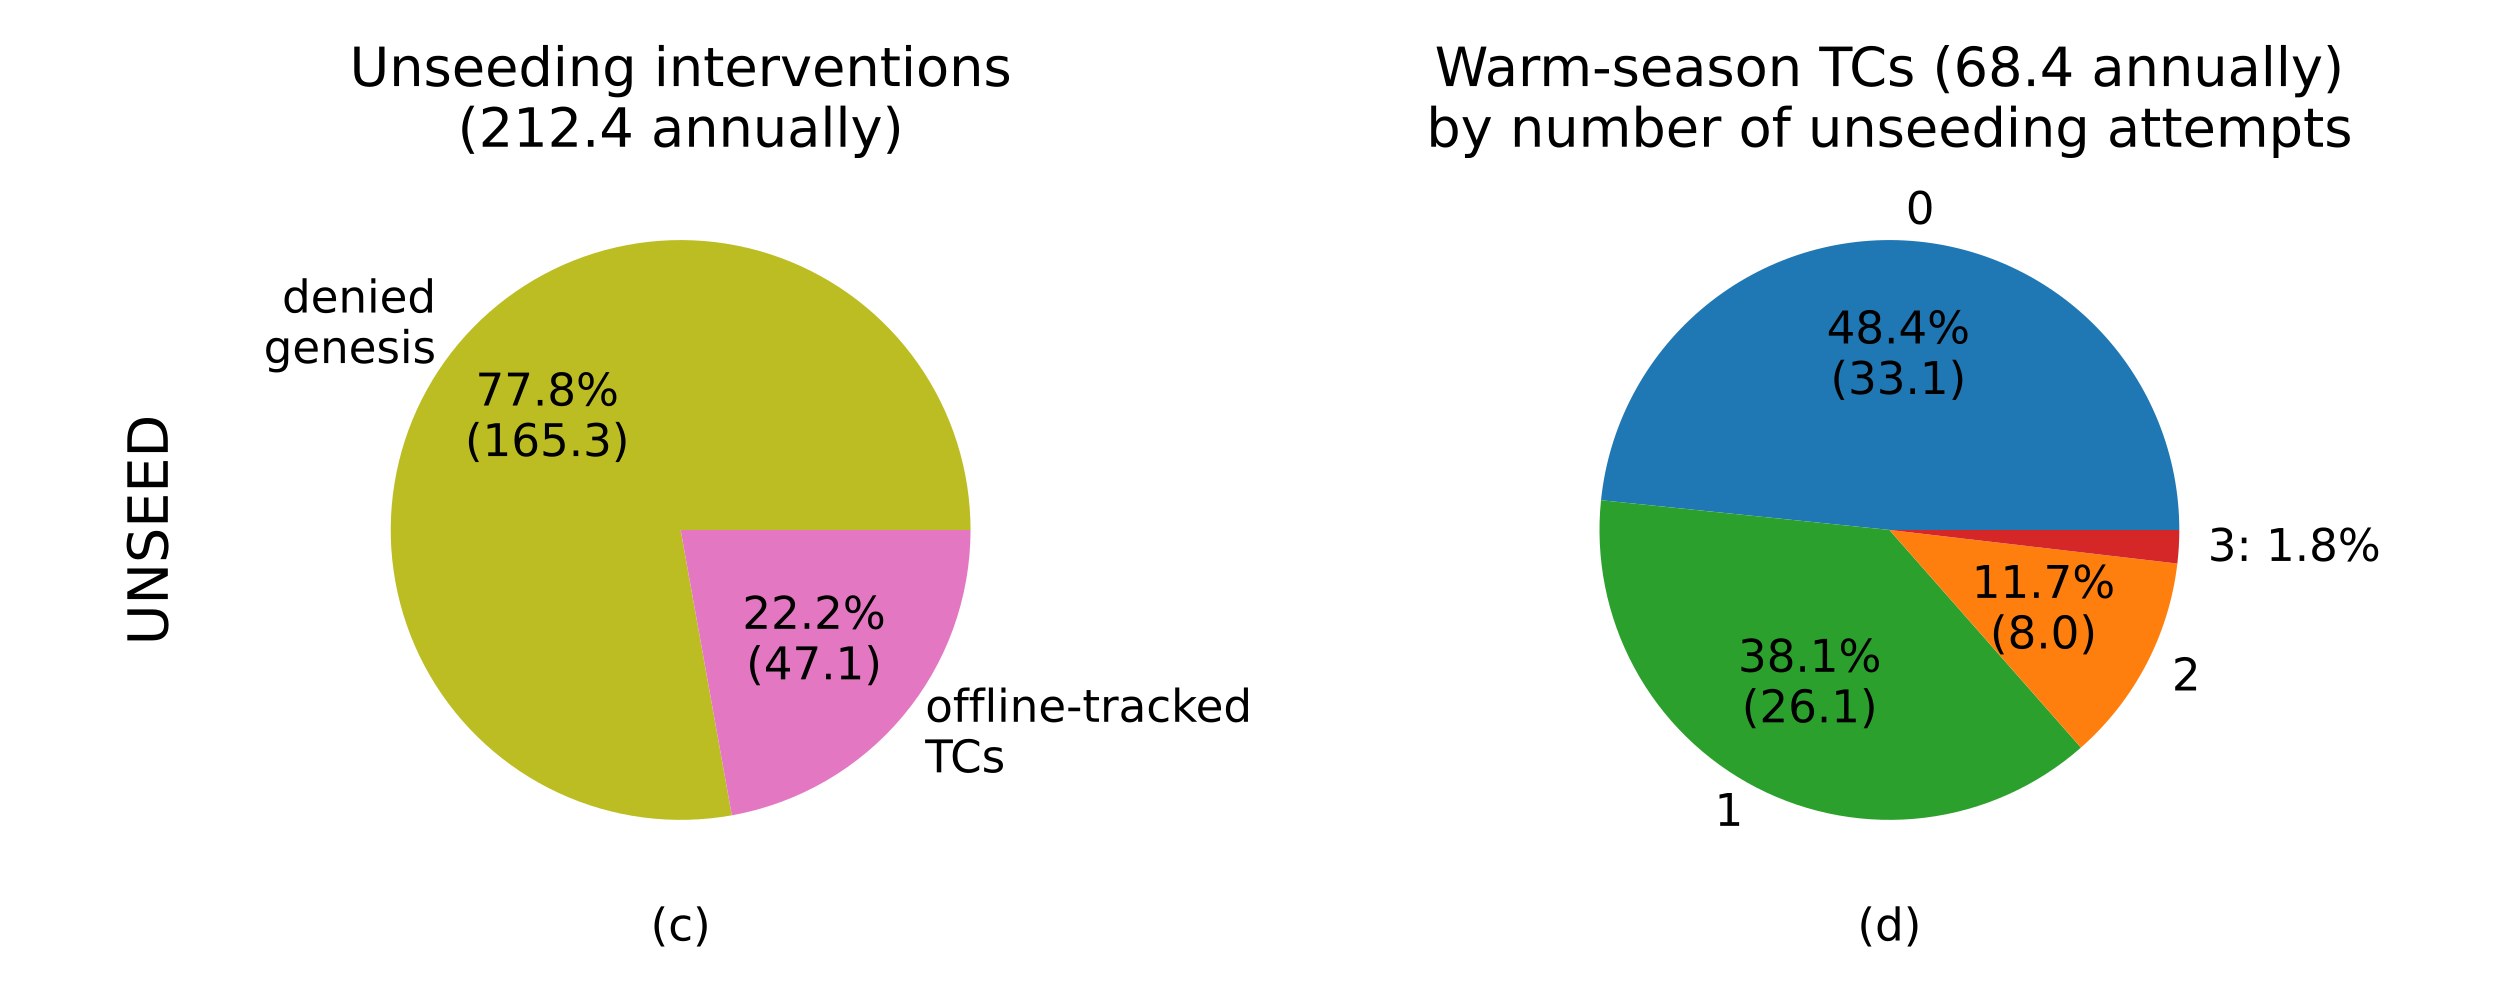
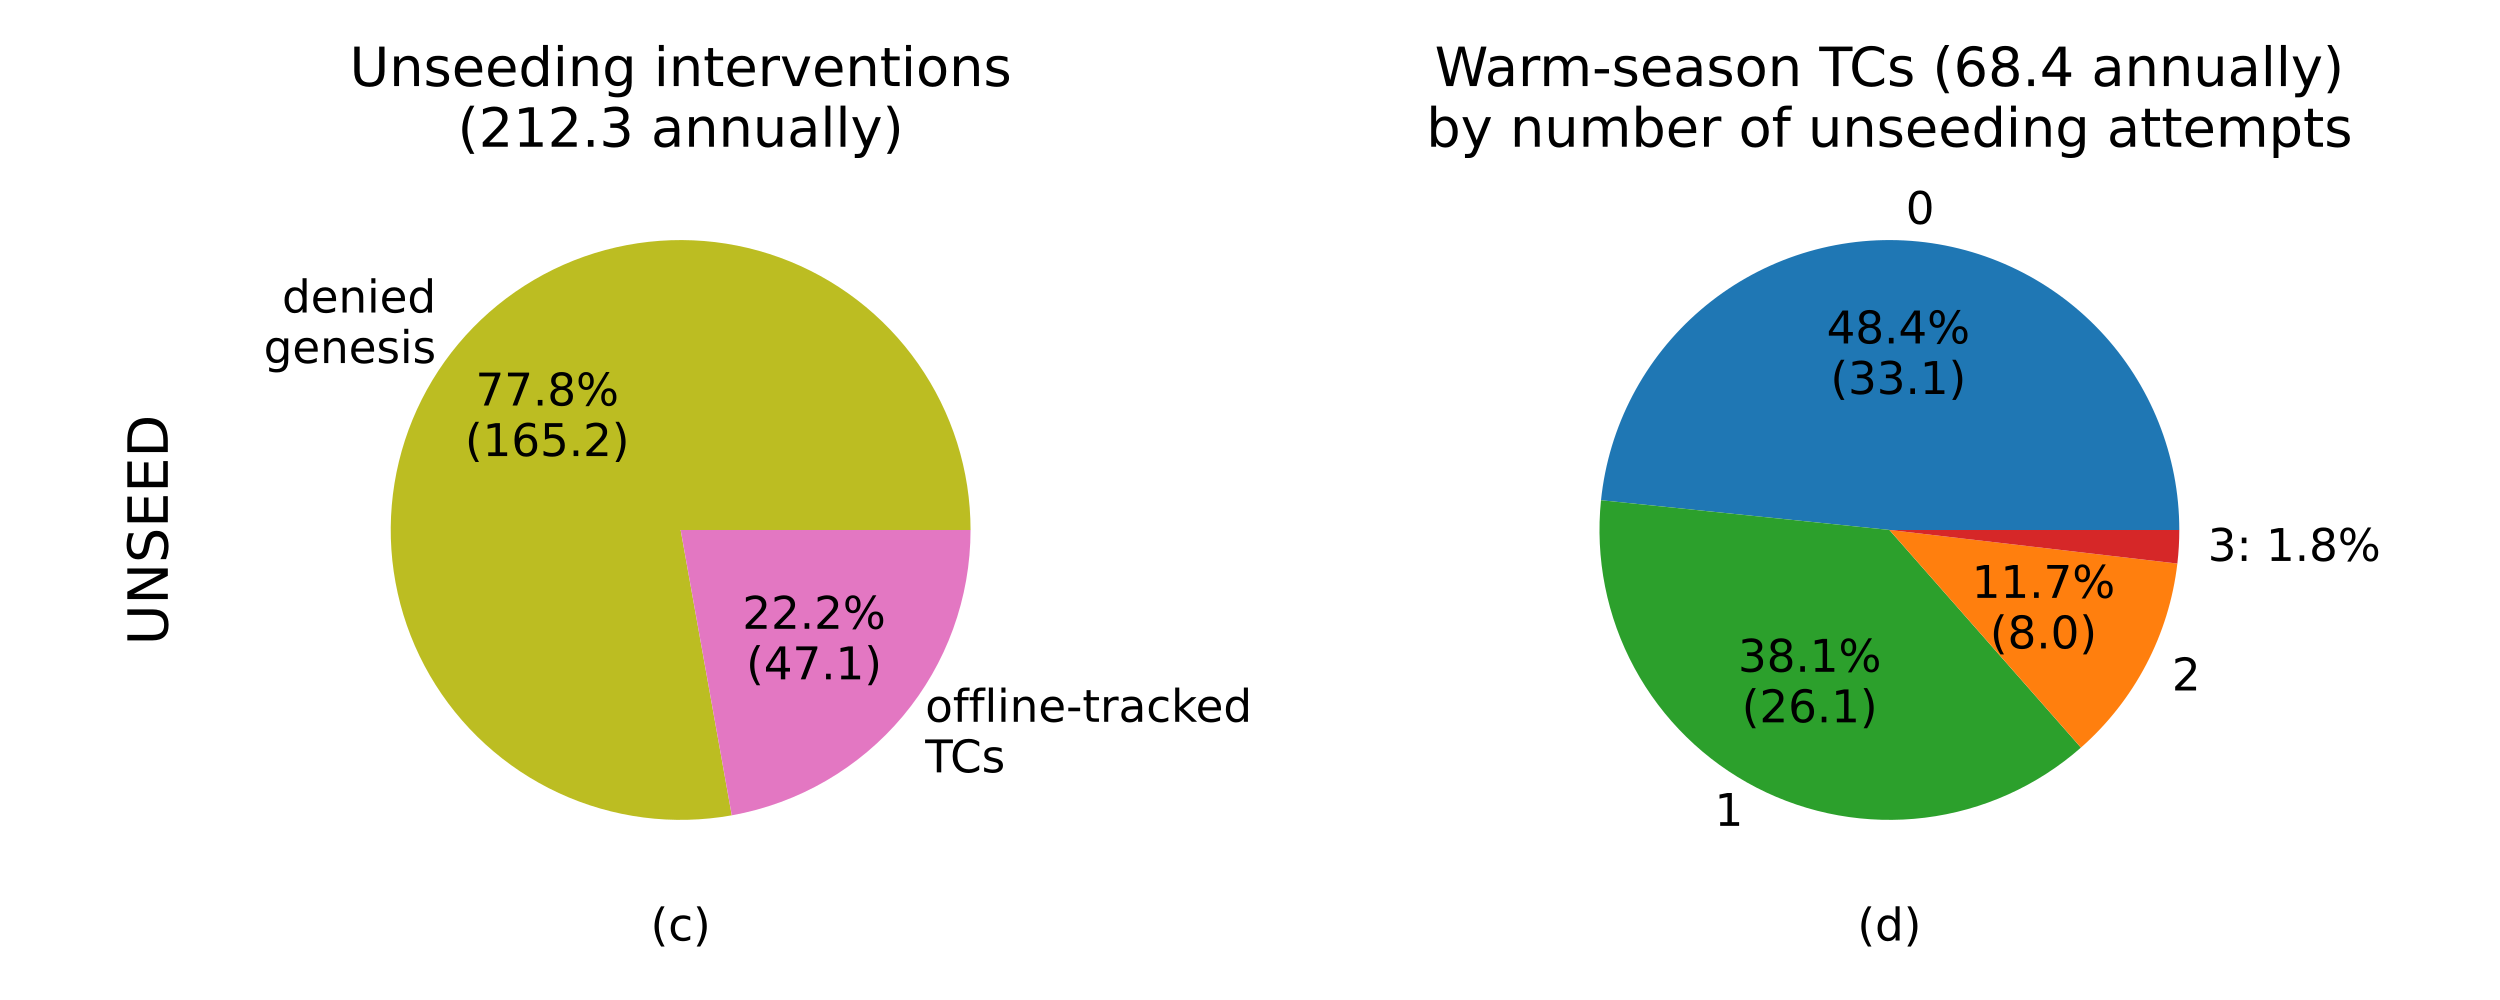
<svg xmlns="http://www.w3.org/2000/svg" xmlns:xlink="http://www.w3.org/1999/xlink" width="720pt" height="288pt" viewBox="0 0 720 288" version="1.1">
  <defs>
    <style type="text/css">*{stroke-linejoin: round; stroke-linecap: butt}</style>
  </defs>
  <g id="figure_1">
    <g id="patch_1">
      <path d="M 0 288  L 720 288  L 720 0  L 0 0  z " style="fill: #ffffff" />
    </g>
    <g id="axes_1">
      <g id="patch_2">
-         <path d="M 279.517 152.632  C 279.517 144.11 278.212 135.637 275.648 127.51  C 273.084 119.383 269.29 111.696 264.4 104.716  C 259.509 97.737 253.578 91.548 246.814 86.363  C 240.05 81.179 232.532 77.061 224.522 74.152  C 216.511 71.243 208.102 69.578 199.588 69.214  C 191.073 68.85 182.553 69.792 174.323 72.007  C 166.094 74.221 158.252 77.683 151.07 82.272  C 143.889 86.86 137.451 92.521 131.983 99.057  C 126.515 105.594 122.079 112.929 118.831 120.808  C 115.583 128.687 113.56 137.018 112.833 145.509  C 112.106 154 112.683 162.553 114.544 170.869  C 116.406 179.186 119.53 187.168 123.807 194.54  C 128.085 201.911 133.466 208.583 139.763 214.326  C 146.06 220.068 153.199 224.813 160.933 228.395  C 168.666 231.976 176.902 234.353 185.354 235.442  C 193.807 236.531 202.376 236.319 210.765 234.815  L 196.023 152.632  z " style="fill: #bcbd22" />
+         <path d="M 279.519 152.632  C 279.519 144.11 278.214 135.638 275.65 127.511  C 273.086 119.384 269.293 111.697 264.402 104.718  C 259.512 97.739 253.582 91.549 246.818 86.365  C 240.054 81.181 232.537 77.062 224.527 74.153  C 216.517 71.244 208.108 69.578 199.594 69.214  C 191.08 68.85 182.56 69.791 174.331 72.005  C 166.101 74.219 158.259 77.68 151.078 82.268  C 143.896 86.855 137.458 92.516 131.99 99.051  C 126.521 105.587 122.085 112.922 118.836 120.8  C 115.587 128.679 113.563 137.008 112.835 145.499  C 112.107 153.99 112.683 162.542 114.544 170.859  C 116.404 179.175 119.527 187.158 123.803 194.529  C 128.079 201.901 133.459 208.574 139.755 214.317  C 146.051 220.06 153.189 224.806 160.921 228.389  C 168.654 231.972 176.889 234.35 185.341 235.44  C 193.793 236.531 202.362 236.321 210.75 234.817  L 196.024 152.632  z " style="fill: #bcbd22" />
      </g>
      <g id="patch_3">
-         <path d="M 210.765 234.815  C 230.04 231.357 247.497 221.226 260.063 206.207  C 272.628 191.187 279.517 172.215 279.517 152.632  L 196.023 152.632  z " style="fill: #e377c2" />
+         <path d="M 210.75 234.817  C 230.029 231.363 247.49 221.233 260.059 206.213  C 272.627 191.192 279.519 172.217 279.519 152.632  L 196.024 152.632  z " style="fill: #e377c2" />
      </g>
      <g id="matplotlib.axis_1">
        <g id="text_1">
-           <g transform="translate(187.3768 270.878) scale(0.13 -0.13)">
+           <g transform="translate(187.3783 270.878) scale(0.13 -0.13)">
            <defs>
              <path id="DejaVuSans-28" d="M 1984 4856  Q 1566 4138 1362 3434  Q 1159 2731 1159 2009  Q 1159 1288 1364 580  Q 1569 -128 1984 -844  L 1484 -844  Q 1016 -109 783 600  Q 550 1309 550 2009  Q 550 2706 781 3412  Q 1013 4119 1484 4856  L 1984 4856  z " transform="scale(0.015625)" />
              <path id="DejaVuSans-63" d="M 3122 3366  L 3122 2828  Q 2878 2963 2633 3030  Q 2388 3097 2138 3097  Q 1578 3097 1268 2742  Q 959 2388 959 1747  Q 959 1106 1268 751  Q 1578 397 2138 397  Q 2388 397 2633 464  Q 2878 531 3122 666  L 3122 134  Q 2881 22 2623 -34  Q 2366 -91 2075 -91  Q 1284 -91 818 406  Q 353 903 353 1747  Q 353 2603 823 3093  Q 1294 3584 2113 3584  Q 2378 3584 2631 3529  Q 2884 3475 3122 3366  z " transform="scale(0.015625)" />
              <path id="DejaVuSans-29" d="M 513 4856  L 1013 4856  Q 1481 4119 1714 3412  Q 1947 2706 1947 2009  Q 1947 1309 1714 600  Q 1481 -109 1013 -844  L 513 -844  Q 928 -128 1133 580  Q 1338 1288 1338 2009  Q 1338 2731 1133 3434  Q 928 4138 513 4856  z " transform="scale(0.015625)" />
            </defs>
            <use xlink:href="#DejaVuSans-28" />
            <use xlink:href="#DejaVuSans-63" transform="translate(39.01367 0)" />
            <use xlink:href="#DejaVuSans-29" transform="translate(93.99414 0)" />
          </g>
        </g>
      </g>
      <g id="matplotlib.axis_2">
        <g id="text_2">
-           <g transform="translate(48.3273 185.8208) rotate(-90) scale(0.16 -0.16)">
+           <g transform="translate(48.32879 185.8208) rotate(-90) scale(0.16 -0.16)">
            <defs>
              <path id="DejaVuSans-55" d="M 556 4666  L 1191 4666  L 1191 1831  Q 1191 1081 1462 751  Q 1734 422 2344 422  Q 2950 422 3222 751  Q 3494 1081 3494 1831  L 3494 4666  L 4128 4666  L 4128 1753  Q 4128 841 3676 375  Q 3225 -91 2344 -91  Q 1459 -91 1007 375  Q 556 841 556 1753  L 556 4666  z " transform="scale(0.015625)" />
              <path id="DejaVuSans-4e" d="M 628 4666  L 1478 4666  L 3547 763  L 3547 4666  L 4159 4666  L 4159 0  L 3309 0  L 1241 3903  L 1241 0  L 628 0  L 628 4666  z " transform="scale(0.015625)" />
              <path id="DejaVuSans-53" d="M 3425 4513  L 3425 3897  Q 3066 4069 2747 4153  Q 2428 4238 2131 4238  Q 1616 4238 1336 4038  Q 1056 3838 1056 3469  Q 1056 3159 1242 3001  Q 1428 2844 1947 2747  L 2328 2669  Q 3034 2534 3370 2195  Q 3706 1856 3706 1288  Q 3706 609 3251 259  Q 2797 -91 1919 -91  Q 1588 -91 1214 -16  Q 841 59 441 206  L 441 856  Q 825 641 1194 531  Q 1563 422 1919 422  Q 2459 422 2753 634  Q 3047 847 3047 1241  Q 3047 1584 2836 1778  Q 2625 1972 2144 2069  L 1759 2144  Q 1053 2284 737 2584  Q 422 2884 422 3419  Q 422 4038 858 4394  Q 1294 4750 2059 4750  Q 2388 4750 2728 4690  Q 3069 4631 3425 4513  z " transform="scale(0.015625)" />
              <path id="DejaVuSans-45" d="M 628 4666  L 3578 4666  L 3578 4134  L 1259 4134  L 1259 2753  L 3481 2753  L 3481 2222  L 1259 2222  L 1259 531  L 3634 531  L 3634 0  L 628 0  L 628 4666  z " transform="scale(0.015625)" />
              <path id="DejaVuSans-44" d="M 1259 4147  L 1259 519  L 2022 519  Q 2988 519 3436 956  Q 3884 1394 3884 2338  Q 3884 3275 3436 3711  Q 2988 4147 2022 4147  L 1259 4147  z M 628 4666  L 1925 4666  Q 3281 4666 3915 4102  Q 4550 3538 4550 2338  Q 4550 1131 3912 565  Q 3275 0 1925 0  L 628 0  L 628 4666  z " transform="scale(0.015625)" />
            </defs>
            <use xlink:href="#DejaVuSans-55" />
            <use xlink:href="#DejaVuSans-4e" transform="translate(73.19336 0)" />
            <use xlink:href="#DejaVuSans-53" transform="translate(147.998 0)" />
            <use xlink:href="#DejaVuSans-45" transform="translate(211.4746 0)" />
            <use xlink:href="#DejaVuSans-45" transform="translate(274.6582 0)" />
            <use xlink:href="#DejaVuSans-44" transform="translate(337.8418 0)" />
          </g>
        </g>
      </g>
      <g id="text_3">
-         <g transform="translate(81.22473 90.00865) scale(0.13 -0.13)">
+         <g transform="translate(81.23184 90.00193) scale(0.13 -0.13)">
          <defs>
            <path id="DejaVuSans-64" d="M 2906 2969  L 2906 4863  L 3481 4863  L 3481 0  L 2906 0  L 2906 525  Q 2725 213 2448 61  Q 2172 -91 1784 -91  Q 1150 -91 751 415  Q 353 922 353 1747  Q 353 2572 751 3078  Q 1150 3584 1784 3584  Q 2172 3584 2448 3432  Q 2725 3281 2906 2969  z M 947 1747  Q 947 1113 1208 752  Q 1469 391 1925 391  Q 2381 391 2643 752  Q 2906 1113 2906 1747  Q 2906 2381 2643 2742  Q 2381 3103 1925 3103  Q 1469 3103 1208 2742  Q 947 2381 947 1747  z " transform="scale(0.015625)" />
            <path id="DejaVuSans-65" d="M 3597 1894  L 3597 1613  L 953 1613  Q 991 1019 1311 708  Q 1631 397 2203 397  Q 2534 397 2845 478  Q 3156 559 3463 722  L 3463 178  Q 3153 47 2828 -22  Q 2503 -91 2169 -91  Q 1331 -91 842 396  Q 353 884 353 1716  Q 353 2575 817 3079  Q 1281 3584 2069 3584  Q 2775 3584 3186 3129  Q 3597 2675 3597 1894  z M 3022 2063  Q 3016 2534 2758 2815  Q 2500 3097 2075 3097  Q 1594 3097 1305 2825  Q 1016 2553 972 2059  L 3022 2063  z " transform="scale(0.015625)" />
            <path id="DejaVuSans-6e" d="M 3513 2113  L 3513 0  L 2938 0  L 2938 2094  Q 2938 2591 2744 2837  Q 2550 3084 2163 3084  Q 1697 3084 1428 2787  Q 1159 2491 1159 1978  L 1159 0  L 581 0  L 581 3500  L 1159 3500  L 1159 2956  Q 1366 3272 1645 3428  Q 1925 3584 2291 3584  Q 2894 3584 3203 3211  Q 3513 2838 3513 2113  z " transform="scale(0.015625)" />
            <path id="DejaVuSans-69" d="M 603 3500  L 1178 3500  L 1178 0  L 603 0  L 603 3500  z M 603 4863  L 1178 4863  L 1178 4134  L 603 4134  L 603 4863  z " transform="scale(0.015625)" />
          </defs>
          <use xlink:href="#DejaVuSans-64" />
          <use xlink:href="#DejaVuSans-65" transform="translate(63.47656 0)" />
          <use xlink:href="#DejaVuSans-6e" transform="translate(125 0)" />
          <use xlink:href="#DejaVuSans-69" transform="translate(188.3789 0)" />
          <use xlink:href="#DejaVuSans-65" transform="translate(216.1621 0)" />
          <use xlink:href="#DejaVuSans-64" transform="translate(277.6855 0)" />
        </g>
-         <g transform="translate(75.93332 104.5658) scale(0.13 -0.13)">
+         <g transform="translate(75.94043 104.5591) scale(0.13 -0.13)">
          <defs>
            <path id="DejaVuSans-67" d="M 2906 1791  Q 2906 2416 2648 2759  Q 2391 3103 1925 3103  Q 1463 3103 1205 2759  Q 947 2416 947 1791  Q 947 1169 1205 825  Q 1463 481 1925 481  Q 2391 481 2648 825  Q 2906 1169 2906 1791  z M 3481 434  Q 3481 -459 3084 -895  Q 2688 -1331 1869 -1331  Q 1566 -1331 1297 -1286  Q 1028 -1241 775 -1147  L 775 -588  Q 1028 -725 1275 -790  Q 1522 -856 1778 -856  Q 2344 -856 2625 -561  Q 2906 -266 2906 331  L 2906 616  Q 2728 306 2450 153  Q 2172 0 1784 0  Q 1141 0 747 490  Q 353 981 353 1791  Q 353 2603 747 3093  Q 1141 3584 1784 3584  Q 2172 3584 2450 3431  Q 2728 3278 2906 2969  L 2906 3500  L 3481 3500  L 3481 434  z " transform="scale(0.015625)" />
            <path id="DejaVuSans-73" d="M 2834 3397  L 2834 2853  Q 2591 2978 2328 3040  Q 2066 3103 1784 3103  Q 1356 3103 1142 2972  Q 928 2841 928 2578  Q 928 2378 1081 2264  Q 1234 2150 1697 2047  L 1894 2003  Q 2506 1872 2764 1633  Q 3022 1394 3022 966  Q 3022 478 2636 193  Q 2250 -91 1575 -91  Q 1294 -91 989 -36  Q 684 19 347 128  L 347 722  Q 666 556 975 473  Q 1284 391 1588 391  Q 1994 391 2212 530  Q 2431 669 2431 922  Q 2431 1156 2273 1281  Q 2116 1406 1581 1522  L 1381 1569  Q 847 1681 609 1914  Q 372 2147 372 2553  Q 372 3047 722 3315  Q 1072 3584 1716 3584  Q 2034 3584 2315 3537  Q 2597 3491 2834 3397  z " transform="scale(0.015625)" />
          </defs>
          <use xlink:href="#DejaVuSans-67" />
          <use xlink:href="#DejaVuSans-65" transform="translate(63.47656 0)" />
          <use xlink:href="#DejaVuSans-6e" transform="translate(125 0)" />
          <use xlink:href="#DejaVuSans-65" transform="translate(188.3789 0)" />
          <use xlink:href="#DejaVuSans-73" transform="translate(249.9023 0)" />
          <use xlink:href="#DejaVuSans-69" transform="translate(302.002 0)" />
          <use xlink:href="#DejaVuSans-73" transform="translate(329.7852 0)" />
        </g>
      </g>
      <g id="text_4">
-         <g transform="translate(136.9503 116.7959) scale(0.13 -0.13)">
+         <g transform="translate(136.9548 116.7922) scale(0.13 -0.13)">
          <defs>
            <path id="DejaVuSans-37" d="M 525 4666  L 3525 4666  L 3525 4397  L 1831 0  L 1172 0  L 2766 4134  L 525 4134  L 525 4666  z " transform="scale(0.015625)" />
            <path id="DejaVuSans-2e" d="M 684 794  L 1344 794  L 1344 0  L 684 0  L 684 794  z " transform="scale(0.015625)" />
            <path id="DejaVuSans-38" d="M 2034 2216  Q 1584 2216 1326 1975  Q 1069 1734 1069 1313  Q 1069 891 1326 650  Q 1584 409 2034 409  Q 2484 409 2743 651  Q 3003 894 3003 1313  Q 3003 1734 2745 1975  Q 2488 2216 2034 2216  z M 1403 2484  Q 997 2584 770 2862  Q 544 3141 544 3541  Q 544 4100 942 4425  Q 1341 4750 2034 4750  Q 2731 4750 3128 4425  Q 3525 4100 3525 3541  Q 3525 3141 3298 2862  Q 3072 2584 2669 2484  Q 3125 2378 3379 2068  Q 3634 1759 3634 1313  Q 3634 634 3220 271  Q 2806 -91 2034 -91  Q 1263 -91 848 271  Q 434 634 434 1313  Q 434 1759 690 2068  Q 947 2378 1403 2484  z M 1172 3481  Q 1172 3119 1398 2916  Q 1625 2713 2034 2713  Q 2441 2713 2670 2916  Q 2900 3119 2900 3481  Q 2900 3844 2670 4047  Q 2441 4250 2034 4250  Q 1625 4250 1398 4047  Q 1172 3844 1172 3481  z " transform="scale(0.015625)" />
            <path id="DejaVuSans-25" d="M 4653 2053  Q 4381 2053 4226 1822  Q 4072 1591 4072 1178  Q 4072 772 4226 539  Q 4381 306 4653 306  Q 4919 306 5073 539  Q 5228 772 5228 1178  Q 5228 1588 5073 1820  Q 4919 2053 4653 2053  z M 4653 2450  Q 5147 2450 5437 2106  Q 5728 1763 5728 1178  Q 5728 594 5436 251  Q 5144 -91 4653 -91  Q 4153 -91 3862 251  Q 3572 594 3572 1178  Q 3572 1766 3864 2108  Q 4156 2450 4653 2450  z M 1428 4353  Q 1159 4353 1004 4120  Q 850 3888 850 3481  Q 850 3069 1003 2837  Q 1156 2606 1428 2606  Q 1700 2606 1854 2837  Q 2009 3069 2009 3481  Q 2009 3884 1853 4118  Q 1697 4353 1428 4353  z M 4250 4750  L 4750 4750  L 1831 -91  L 1331 -91  L 4250 4750  z M 1428 4750  Q 1922 4750 2215 4408  Q 2509 4066 2509 3481  Q 2509 2891 2217 2550  Q 1925 2209 1428 2209  Q 931 2209 642 2551  Q 353 2894 353 3481  Q 353 4063 643 4406  Q 934 4750 1428 4750  z " transform="scale(0.015625)" />
          </defs>
          <use xlink:href="#DejaVuSans-37" />
          <use xlink:href="#DejaVuSans-37" transform="translate(63.62305 0)" />
          <use xlink:href="#DejaVuSans-2e" transform="translate(127.2461 0)" />
          <use xlink:href="#DejaVuSans-38" transform="translate(159.0332 0)" />
          <use xlink:href="#DejaVuSans-25" transform="translate(222.6562 0)" />
        </g>
-         <g transform="translate(133.9187 131.3531) scale(0.13 -0.13)">
+         <g transform="translate(133.9232 131.3494) scale(0.13 -0.13)">
          <defs>
            <path id="DejaVuSans-31" d="M 794 531  L 1825 531  L 1825 4091  L 703 3866  L 703 4441  L 1819 4666  L 2450 4666  L 2450 531  L 3481 531  L 3481 0  L 794 0  L 794 531  z " transform="scale(0.015625)" />
            <path id="DejaVuSans-36" d="M 2113 2584  Q 1688 2584 1439 2293  Q 1191 2003 1191 1497  Q 1191 994 1439 701  Q 1688 409 2113 409  Q 2538 409 2786 701  Q 3034 994 3034 1497  Q 3034 2003 2786 2293  Q 2538 2584 2113 2584  z M 3366 4563  L 3366 3988  Q 3128 4100 2886 4159  Q 2644 4219 2406 4219  Q 1781 4219 1451 3797  Q 1122 3375 1075 2522  Q 1259 2794 1537 2939  Q 1816 3084 2150 3084  Q 2853 3084 3261 2657  Q 3669 2231 3669 1497  Q 3669 778 3244 343  Q 2819 -91 2113 -91  Q 1303 -91 875 529  Q 447 1150 447 2328  Q 447 3434 972 4092  Q 1497 4750 2381 4750  Q 2619 4750 2861 4703  Q 3103 4656 3366 4563  z " transform="scale(0.015625)" />
            <path id="DejaVuSans-35" d="M 691 4666  L 3169 4666  L 3169 4134  L 1269 4134  L 1269 2991  Q 1406 3038 1543 3061  Q 1681 3084 1819 3084  Q 2600 3084 3056 2656  Q 3513 2228 3513 1497  Q 3513 744 3044 326  Q 2575 -91 1722 -91  Q 1428 -91 1123 -41  Q 819 9 494 109  L 494 744  Q 775 591 1075 516  Q 1375 441 1709 441  Q 2250 441 2565 725  Q 2881 1009 2881 1497  Q 2881 1984 2565 2268  Q 2250 2553 1709 2553  Q 1456 2553 1204 2497  Q 953 2441 691 2322  L 691 4666  z " transform="scale(0.015625)" />
-             <path id="DejaVuSans-33" d="M 2597 2516  Q 3050 2419 3304 2112  Q 3559 1806 3559 1356  Q 3559 666 3084 287  Q 2609 -91 1734 -91  Q 1441 -91 1130 -33  Q 819 25 488 141  L 488 750  Q 750 597 1062 519  Q 1375 441 1716 441  Q 2309 441 2620 675  Q 2931 909 2931 1356  Q 2931 1769 2642 2001  Q 2353 2234 1838 2234  L 1294 2234  L 1294 2753  L 1863 2753  Q 2328 2753 2575 2939  Q 2822 3125 2822 3475  Q 2822 3834 2567 4026  Q 2313 4219 1838 4219  Q 1578 4219 1281 4162  Q 984 4106 628 3988  L 628 4550  Q 988 4650 1302 4700  Q 1616 4750 1894 4750  Q 2613 4750 3031 4423  Q 3450 4097 3450 3541  Q 3450 3153 3228 2886  Q 3006 2619 2597 2516  z " transform="scale(0.015625)" />
+             <path id="DejaVuSans-32" d="M 1228 531  L 3431 531  L 3431 0  L 469 0  L 469 531  Q 828 903 1448 1529  Q 2069 2156 2228 2338  Q 2531 2678 2651 2914  Q 2772 3150 2772 3378  Q 2772 3750 2511 3984  Q 2250 4219 1831 4219  Q 1534 4219 1204 4116  Q 875 4013 500 3803  L 500 4441  Q 881 4594 1212 4672  Q 1544 4750 1819 4750  Q 2544 4750 2975 4387  Q 3406 4025 3406 3419  Q 3406 3131 3298 2873  Q 3191 2616 2906 2266  Q 2828 2175 2409 1742  Q 1991 1309 1228 531  z " transform="scale(0.015625)" />
          </defs>
          <use xlink:href="#DejaVuSans-28" />
          <use xlink:href="#DejaVuSans-31" transform="translate(39.01367 0)" />
          <use xlink:href="#DejaVuSans-36" transform="translate(102.6367 0)" />
          <use xlink:href="#DejaVuSans-35" transform="translate(166.2598 0)" />
          <use xlink:href="#DejaVuSans-2e" transform="translate(229.8828 0)" />
-           <use xlink:href="#DejaVuSans-33" transform="translate(261.6699 0)" />
+           <use xlink:href="#DejaVuSans-32" transform="translate(261.6699 0)" />
          <use xlink:href="#DejaVuSans-29" transform="translate(325.293 0)" />
        </g>
      </g>
      <g id="text_5">
-         <g transform="translate(266.4665 207.8726) scale(0.13 -0.13)">
+         <g transform="translate(266.4624 207.8793) scale(0.13 -0.13)">
          <defs>
            <path id="DejaVuSans-6f" d="M 1959 3097  Q 1497 3097 1228 2736  Q 959 2375 959 1747  Q 959 1119 1226 758  Q 1494 397 1959 397  Q 2419 397 2687 759  Q 2956 1122 2956 1747  Q 2956 2369 2687 2733  Q 2419 3097 1959 3097  z M 1959 3584  Q 2709 3584 3137 3096  Q 3566 2609 3566 1747  Q 3566 888 3137 398  Q 2709 -91 1959 -91  Q 1206 -91 779 398  Q 353 888 353 1747  Q 353 2609 779 3096  Q 1206 3584 1959 3584  z " transform="scale(0.015625)" />
            <path id="DejaVuSans-66" d="M 2375 4863  L 2375 4384  L 1825 4384  Q 1516 4384 1395 4259  Q 1275 4134 1275 3809  L 1275 3500  L 2222 3500  L 2222 3053  L 1275 3053  L 1275 0  L 697 0  L 697 3053  L 147 3053  L 147 3500  L 697 3500  L 697 3744  Q 697 4328 969 4595  Q 1241 4863 1831 4863  L 2375 4863  z " transform="scale(0.015625)" />
            <path id="DejaVuSans-6c" d="M 603 4863  L 1178 4863  L 1178 0  L 603 0  L 603 4863  z " transform="scale(0.015625)" />
            <path id="DejaVuSans-2d" d="M 313 2009  L 1997 2009  L 1997 1497  L 313 1497  L 313 2009  z " transform="scale(0.015625)" />
            <path id="DejaVuSans-74" d="M 1172 4494  L 1172 3500  L 2356 3500  L 2356 3053  L 1172 3053  L 1172 1153  Q 1172 725 1289 603  Q 1406 481 1766 481  L 2356 481  L 2356 0  L 1766 0  Q 1100 0 847 248  Q 594 497 594 1153  L 594 3053  L 172 3053  L 172 3500  L 594 3500  L 594 4494  L 1172 4494  z " transform="scale(0.015625)" />
            <path id="DejaVuSans-72" d="M 2631 2963  Q 2534 3019 2420 3045  Q 2306 3072 2169 3072  Q 1681 3072 1420 2755  Q 1159 2438 1159 1844  L 1159 0  L 581 0  L 581 3500  L 1159 3500  L 1159 2956  Q 1341 3275 1631 3429  Q 1922 3584 2338 3584  Q 2397 3584 2469 3576  Q 2541 3569 2628 3553  L 2631 2963  z " transform="scale(0.015625)" />
            <path id="DejaVuSans-61" d="M 2194 1759  Q 1497 1759 1228 1600  Q 959 1441 959 1056  Q 959 750 1161 570  Q 1363 391 1709 391  Q 2188 391 2477 730  Q 2766 1069 2766 1631  L 2766 1759  L 2194 1759  z M 3341 1997  L 3341 0  L 2766 0  L 2766 531  Q 2569 213 2275 61  Q 1981 -91 1556 -91  Q 1019 -91 701 211  Q 384 513 384 1019  Q 384 1609 779 1909  Q 1175 2209 1959 2209  L 2766 2209  L 2766 2266  Q 2766 2663 2505 2880  Q 2244 3097 1772 3097  Q 1472 3097 1187 3025  Q 903 2953 641 2809  L 641 3341  Q 956 3463 1253 3523  Q 1550 3584 1831 3584  Q 2591 3584 2966 3190  Q 3341 2797 3341 1997  z " transform="scale(0.015625)" />
            <path id="DejaVuSans-6b" d="M 581 4863  L 1159 4863  L 1159 1991  L 2875 3500  L 3609 3500  L 1753 1863  L 3688 0  L 2938 0  L 1159 1709  L 1159 0  L 581 0  L 581 4863  z " transform="scale(0.015625)" />
          </defs>
          <use xlink:href="#DejaVuSans-6f" />
          <use xlink:href="#DejaVuSans-66" transform="translate(61.18164 0)" />
          <use xlink:href="#DejaVuSans-66" transform="translate(96.38672 0)" />
          <use xlink:href="#DejaVuSans-6c" transform="translate(131.5918 0)" />
          <use xlink:href="#DejaVuSans-69" transform="translate(159.375 0)" />
          <use xlink:href="#DejaVuSans-6e" transform="translate(187.1582 0)" />
          <use xlink:href="#DejaVuSans-65" transform="translate(250.5371 0)" />
          <use xlink:href="#DejaVuSans-2d" transform="translate(312.0605 0)" />
          <use xlink:href="#DejaVuSans-74" transform="translate(348.1445 0)" />
          <use xlink:href="#DejaVuSans-72" transform="translate(387.3535 0)" />
          <use xlink:href="#DejaVuSans-61" transform="translate(428.4668 0)" />
          <use xlink:href="#DejaVuSans-63" transform="translate(489.7461 0)" />
          <use xlink:href="#DejaVuSans-6b" transform="translate(544.7266 0)" />
          <use xlink:href="#DejaVuSans-65" transform="translate(599.0117 0)" />
          <use xlink:href="#DejaVuSans-64" transform="translate(660.5352 0)" />
        </g>
-         <g transform="translate(266.4665 222.4297) scale(0.13 -0.13)">
+         <g transform="translate(266.4624 222.4364) scale(0.13 -0.13)">
          <defs>
            <path id="DejaVuSans-54" d="M -19 4666  L 3928 4666  L 3928 4134  L 2272 4134  L 2272 0  L 1638 0  L 1638 4134  L -19 4134  L -19 4666  z " transform="scale(0.015625)" />
            <path id="DejaVuSans-43" d="M 4122 4306  L 4122 3641  Q 3803 3938 3442 4084  Q 3081 4231 2675 4231  Q 1875 4231 1450 3742  Q 1025 3253 1025 2328  Q 1025 1406 1450 917  Q 1875 428 2675 428  Q 3081 428 3442 575  Q 3803 722 4122 1019  L 4122 359  Q 3791 134 3420 21  Q 3050 -91 2638 -91  Q 1578 -91 968 557  Q 359 1206 359 2328  Q 359 3453 968 4101  Q 1578 4750 2638 4750  Q 3056 4750 3426 4639  Q 3797 4528 4122 4306  z " transform="scale(0.015625)" />
          </defs>
          <use xlink:href="#DejaVuSans-54" />
          <use xlink:href="#DejaVuSans-43" transform="translate(55.20898 0)" />
          <use xlink:href="#DejaVuSans-73" transform="translate(125.0332 0)" />
        </g>
      </g>
      <g id="text_6">
-         <g transform="translate(213.798 181.0853) scale(0.13 -0.13)">
-           <defs>
-             <path id="DejaVuSans-32" d="M 1228 531  L 3431 531  L 3431 0  L 469 0  L 469 531  Q 828 903 1448 1529  Q 2069 2156 2228 2338  Q 2531 2678 2651 2914  Q 2772 3150 2772 3378  Q 2772 3750 2511 3984  Q 2250 4219 1831 4219  Q 1534 4219 1204 4116  Q 875 4013 500 3803  L 500 4441  Q 881 4594 1212 4672  Q 1544 4750 1819 4750  Q 2544 4750 2975 4387  Q 3406 4025 3406 3419  Q 3406 3131 3298 2873  Q 3191 2616 2906 2266  Q 2828 2175 2409 1742  Q 1991 1309 1228 531  z " transform="scale(0.015625)" />
-           </defs>
+         <g transform="translate(213.7964 181.089) scale(0.13 -0.13)">
          <use xlink:href="#DejaVuSans-32" />
          <use xlink:href="#DejaVuSans-32" transform="translate(63.62305 0)" />
          <use xlink:href="#DejaVuSans-2e" transform="translate(127.2461 0)" />
          <use xlink:href="#DejaVuSans-32" transform="translate(159.0332 0)" />
          <use xlink:href="#DejaVuSans-25" transform="translate(222.6562 0)" />
        </g>
-         <g transform="translate(214.9019 195.6425) scale(0.13 -0.13)">
+         <g transform="translate(214.9004 195.6461) scale(0.13 -0.13)">
          <defs>
            <path id="DejaVuSans-34" d="M 2419 4116  L 825 1625  L 2419 1625  L 2419 4116  z M 2253 4666  L 3047 4666  L 3047 1625  L 3713 1625  L 3713 1100  L 3047 1100  L 3047 0  L 2419 0  L 2419 1100  L 313 1100  L 313 1709  L 2253 4666  z " transform="scale(0.015625)" />
          </defs>
          <use xlink:href="#DejaVuSans-28" />
          <use xlink:href="#DejaVuSans-34" transform="translate(39.01367 0)" />
          <use xlink:href="#DejaVuSans-37" transform="translate(102.6367 0)" />
          <use xlink:href="#DejaVuSans-2e" transform="translate(166.2598 0)" />
          <use xlink:href="#DejaVuSans-31" transform="translate(198.0469 0)" />
          <use xlink:href="#DejaVuSans-29" transform="translate(261.6699 0)" />
        </g>
      </g>
      <g id="text_7">
-         <g transform="translate(100.6788 24.79541) scale(0.156 -0.156)">
+         <g transform="translate(100.6803 24.79541) scale(0.156 -0.156)">
          <defs>
            <path id="DejaVuSans-20" transform="scale(0.015625)" />
            <path id="DejaVuSans-76" d="M 191 3500  L 800 3500  L 1894 563  L 2988 3500  L 3597 3500  L 2284 0  L 1503 0  L 191 3500  z " transform="scale(0.015625)" />
          </defs>
          <use xlink:href="#DejaVuSans-55" />
          <use xlink:href="#DejaVuSans-6e" transform="translate(73.19336 0)" />
          <use xlink:href="#DejaVuSans-73" transform="translate(136.5723 0)" />
          <use xlink:href="#DejaVuSans-65" transform="translate(188.6719 0)" />
          <use xlink:href="#DejaVuSans-65" transform="translate(250.1953 0)" />
          <use xlink:href="#DejaVuSans-64" transform="translate(311.7188 0)" />
          <use xlink:href="#DejaVuSans-69" transform="translate(375.1953 0)" />
          <use xlink:href="#DejaVuSans-6e" transform="translate(402.9785 0)" />
          <use xlink:href="#DejaVuSans-67" transform="translate(466.3574 0)" />
          <use xlink:href="#DejaVuSans-20" transform="translate(529.834 0)" />
          <use xlink:href="#DejaVuSans-69" transform="translate(561.6211 0)" />
          <use xlink:href="#DejaVuSans-6e" transform="translate(589.4043 0)" />
          <use xlink:href="#DejaVuSans-74" transform="translate(652.7832 0)" />
          <use xlink:href="#DejaVuSans-65" transform="translate(691.9922 0)" />
          <use xlink:href="#DejaVuSans-72" transform="translate(753.5156 0)" />
          <use xlink:href="#DejaVuSans-76" transform="translate(794.6289 0)" />
          <use xlink:href="#DejaVuSans-65" transform="translate(853.8086 0)" />
          <use xlink:href="#DejaVuSans-6e" transform="translate(915.332 0)" />
          <use xlink:href="#DejaVuSans-74" transform="translate(978.7109 0)" />
          <use xlink:href="#DejaVuSans-69" transform="translate(1017.92 0)" />
          <use xlink:href="#DejaVuSans-6f" transform="translate(1045.703 0)" />
          <use xlink:href="#DejaVuSans-6e" transform="translate(1106.885 0)" />
          <use xlink:href="#DejaVuSans-73" transform="translate(1170.264 0)" />
        </g>
-         <g transform="translate(131.7874 42.264) scale(0.156 -0.156)">
-           <defs>
+         <g transform="translate(131.7889 42.264) scale(0.156 -0.156)">
+           <defs>
+             <path id="DejaVuSans-33" d="M 2597 2516  Q 3050 2419 3304 2112  Q 3559 1806 3559 1356  Q 3559 666 3084 287  Q 2609 -91 1734 -91  Q 1441 -91 1130 -33  Q 819 25 488 141  L 488 750  Q 750 597 1062 519  Q 1375 441 1716 441  Q 2309 441 2620 675  Q 2931 909 2931 1356  Q 2931 1769 2642 2001  Q 2353 2234 1838 2234  L 1294 2234  L 1294 2753  L 1863 2753  Q 2328 2753 2575 2939  Q 2822 3125 2822 3475  Q 2822 3834 2567 4026  Q 2313 4219 1838 4219  Q 1578 4219 1281 4162  Q 984 4106 628 3988  L 628 4550  Q 988 4650 1302 4700  Q 1616 4750 1894 4750  Q 2613 4750 3031 4423  Q 3450 4097 3450 3541  Q 3450 3153 3228 2886  Q 3006 2619 2597 2516  z " transform="scale(0.015625)" />
            <path id="DejaVuSans-75" d="M 544 1381  L 544 3500  L 1119 3500  L 1119 1403  Q 1119 906 1312 657  Q 1506 409 1894 409  Q 2359 409 2629 706  Q 2900 1003 2900 1516  L 2900 3500  L 3475 3500  L 3475 0  L 2900 0  L 2900 538  Q 2691 219 2414 64  Q 2138 -91 1772 -91  Q 1169 -91 856 284  Q 544 659 544 1381  z M 1991 3584  L 1991 3584  z " transform="scale(0.015625)" />
            <path id="DejaVuSans-79" d="M 2059 -325  Q 1816 -950 1584 -1140  Q 1353 -1331 966 -1331  L 506 -1331  L 506 -850  L 844 -850  Q 1081 -850 1212 -737  Q 1344 -625 1503 -206  L 1606 56  L 191 3500  L 800 3500  L 1894 763  L 2988 3500  L 3597 3500  L 2059 -325  z " transform="scale(0.015625)" />
          </defs>
          <use xlink:href="#DejaVuSans-28" />
          <use xlink:href="#DejaVuSans-32" transform="translate(39.01367 0)" />
          <use xlink:href="#DejaVuSans-31" transform="translate(102.6367 0)" />
          <use xlink:href="#DejaVuSans-32" transform="translate(166.2598 0)" />
          <use xlink:href="#DejaVuSans-2e" transform="translate(229.8828 0)" />
-           <use xlink:href="#DejaVuSans-34" transform="translate(261.6699 0)" />
+           <use xlink:href="#DejaVuSans-33" transform="translate(261.6699 0)" />
          <use xlink:href="#DejaVuSans-20" transform="translate(325.293 0)" />
          <use xlink:href="#DejaVuSans-61" transform="translate(357.0801 0)" />
          <use xlink:href="#DejaVuSans-6e" transform="translate(418.3594 0)" />
          <use xlink:href="#DejaVuSans-6e" transform="translate(481.7383 0)" />
          <use xlink:href="#DejaVuSans-75" transform="translate(545.1172 0)" />
          <use xlink:href="#DejaVuSans-61" transform="translate(608.4961 0)" />
          <use xlink:href="#DejaVuSans-6c" transform="translate(669.7754 0)" />
          <use xlink:href="#DejaVuSans-6c" transform="translate(697.5586 0)" />
          <use xlink:href="#DejaVuSans-79" transform="translate(725.3418 0)" />
          <use xlink:href="#DejaVuSans-29" transform="translate(784.5215 0)" />
        </g>
      </g>
    </g>
    <g id="axes_2">
      <g id="patch_4">
-         <path d="M 627.642 152.632  C 627.642 131.238 619.419 110.641 604.684 95.129  C 589.95 79.617 569.803 70.347 548.436 69.248  C 527.07 68.149 506.078 75.303 489.83 89.221  C 473.582 103.139 463.289 122.784 461.094 144.065  L 544.147 152.632  z " style="fill: #1f77b4" />
+         <path d="M 627.64 152.632  C 627.64 131.238 619.417 110.641 604.683 95.129  C 589.948 79.617 569.801 70.347 548.435 69.248  C 527.069 68.149 506.077 75.303 489.828 89.221  C 473.58 103.139 463.287 122.784 461.092 144.065  L 544.146 152.632  z " style="fill: #1f77b4" />
      </g>
      <g id="patch_5">
-         <path d="M 461.094 144.065  C 459.371 160.766 462.725 177.605 470.716 192.371  C 478.707 207.137 490.969 219.155 505.893 226.847  C 520.817 234.54 537.719 237.555 554.383 235.497  C 571.046 233.439 586.707 226.401 599.31 215.309  L 544.147 152.632  z " style="fill: #2ca02c" />
+         <path d="M 461.092 144.065  C 459.37 160.766 462.724 177.605 470.715 192.371  C 478.706 207.137 490.968 219.155 505.892 226.847  C 520.815 234.54 537.718 237.555 554.381 235.497  C 571.044 233.439 586.705 226.401 599.309 215.309  L 544.146 152.632  z " style="fill: #2ca02c" />
      </g>
      <g id="patch_6">
-         <path d="M 599.31 215.309  C 606.987 208.552 613.358 200.442 618.105 191.383  C 622.851 182.324 625.893 172.47 627.079 162.311  L 544.147 152.632  z " style="fill: #ff7f0e" />
+         <path d="M 599.309 215.309  C 606.986 208.552 613.357 200.442 618.103 191.383  C 622.85 182.324 625.892 172.47 627.077 162.311  L 544.146 152.632  z " style="fill: #ff7f0e" />
      </g>
      <g id="patch_7">
-         <path d="M 627.079 162.311  C 627.266 160.705 627.407 159.094 627.501 157.48  C 627.595 155.866 627.642 154.249 627.642 152.632  L 544.147 152.632  z " style="fill: #d62728" />
+         <path d="M 627.077 162.311  C 627.265 160.705 627.406 159.094 627.499 157.48  C 627.593 155.866 627.64 154.249 627.64 152.632  L 544.146 152.632  z " style="fill: #d62728" />
      </g>
      <g id="matplotlib.axis_3">
        <g id="text_8">
-           <g transform="translate(534.9489 270.878) scale(0.13 -0.13)">
+           <g transform="translate(534.9474 270.878) scale(0.13 -0.13)">
            <use xlink:href="#DejaVuSans-28" />
            <use xlink:href="#DejaVuSans-64" transform="translate(39.01367 0)" />
            <use xlink:href="#DejaVuSans-29" transform="translate(102.4902 0)" />
          </g>
        </g>
      </g>
      <g id="matplotlib.axis_4" />
      <g id="text_9">
-         <g transform="translate(548.8653 64.49661) scale(0.13 -0.13)">
+         <g transform="translate(548.8638 64.49661) scale(0.13 -0.13)">
          <defs>
            <path id="DejaVuSans-30" d="M 2034 4250  Q 1547 4250 1301 3770  Q 1056 3291 1056 2328  Q 1056 1369 1301 889  Q 1547 409 2034 409  Q 2525 409 2770 889  Q 3016 1369 3016 2328  Q 3016 3291 2770 3770  Q 2525 4250 2034 4250  z M 2034 4750  Q 2819 4750 3233 4129  Q 3647 3509 3647 2328  Q 3647 1150 3233 529  Q 2819 -91 2034 -91  Q 1250 -91 836 529  Q 422 1150 422 2328  Q 422 3509 836 4129  Q 1250 4750 2034 4750  z " transform="scale(0.015625)" />
          </defs>
          <use xlink:href="#DejaVuSans-30" />
        </g>
      </g>
      <g id="text_10">
-         <g transform="translate(526.0721 98.91011) scale(0.13 -0.13)">
+         <g transform="translate(526.0707 98.91011) scale(0.13 -0.13)">
          <use xlink:href="#DejaVuSans-34" />
          <use xlink:href="#DejaVuSans-38" transform="translate(63.62305 0)" />
          <use xlink:href="#DejaVuSans-2e" transform="translate(127.2461 0)" />
          <use xlink:href="#DejaVuSans-34" transform="translate(159.0332 0)" />
          <use xlink:href="#DejaVuSans-25" transform="translate(222.6562 0)" />
        </g>
-         <g transform="translate(527.1761 113.4673) scale(0.13 -0.13)">
+         <g transform="translate(527.1746 113.4673) scale(0.13 -0.13)">
          <use xlink:href="#DejaVuSans-28" />
          <use xlink:href="#DejaVuSans-33" transform="translate(39.01367 0)" />
          <use xlink:href="#DejaVuSans-33" transform="translate(102.6367 0)" />
          <use xlink:href="#DejaVuSans-2e" transform="translate(166.2598 0)" />
          <use xlink:href="#DejaVuSans-31" transform="translate(198.0469 0)" />
          <use xlink:href="#DejaVuSans-29" transform="translate(261.6699 0)" />
        </g>
      </g>
      <g id="text_11">
-         <g transform="translate(493.7964 237.8561) scale(0.13 -0.13)">
+         <g transform="translate(493.7949 237.8561) scale(0.13 -0.13)">
          <use xlink:href="#DejaVuSans-31" />
        </g>
      </g>
      <g id="text_12">
-         <g transform="translate(500.5462 193.4698) scale(0.13 -0.13)">
+         <g transform="translate(500.5447 193.4698) scale(0.13 -0.13)">
          <use xlink:href="#DejaVuSans-33" />
          <use xlink:href="#DejaVuSans-38" transform="translate(63.62305 0)" />
          <use xlink:href="#DejaVuSans-2e" transform="translate(127.2461 0)" />
          <use xlink:href="#DejaVuSans-31" transform="translate(159.0332 0)" />
          <use xlink:href="#DejaVuSans-25" transform="translate(222.6562 0)" />
        </g>
-         <g transform="translate(501.6501 208.027) scale(0.13 -0.13)">
+         <g transform="translate(501.6486 208.027) scale(0.13 -0.13)">
          <use xlink:href="#DejaVuSans-28" />
          <use xlink:href="#DejaVuSans-32" transform="translate(39.01367 0)" />
          <use xlink:href="#DejaVuSans-36" transform="translate(102.6367 0)" />
          <use xlink:href="#DejaVuSans-2e" transform="translate(166.2598 0)" />
          <use xlink:href="#DejaVuSans-31" transform="translate(198.0469 0)" />
          <use xlink:href="#DejaVuSans-29" transform="translate(261.6699 0)" />
        </g>
      </g>
      <g id="text_13">
-         <g transform="translate(625.5004 198.8452) scale(0.13 -0.13)">
+         <g transform="translate(625.4989 198.8452) scale(0.13 -0.13)">
          <use xlink:href="#DejaVuSans-32" />
        </g>
      </g>
      <g id="text_14">
-         <g transform="translate(567.8731 172.1912) scale(0.13 -0.13)">
+         <g transform="translate(567.8716 172.1912) scale(0.13 -0.13)">
          <use xlink:href="#DejaVuSans-31" />
          <use xlink:href="#DejaVuSans-31" transform="translate(63.62305 0)" />
          <use xlink:href="#DejaVuSans-2e" transform="translate(127.2461 0)" />
          <use xlink:href="#DejaVuSans-37" transform="translate(159.0332 0)" />
          <use xlink:href="#DejaVuSans-25" transform="translate(222.6562 0)" />
        </g>
-         <g transform="translate(573.1127 186.7483) scale(0.13 -0.13)">
+         <g transform="translate(573.1112 186.7483) scale(0.13 -0.13)">
          <use xlink:href="#DejaVuSans-28" />
          <use xlink:href="#DejaVuSans-38" transform="translate(39.01367 0)" />
          <use xlink:href="#DejaVuSans-2e" transform="translate(102.6367 0)" />
          <use xlink:href="#DejaVuSans-30" transform="translate(134.4238 0)" />
          <use xlink:href="#DejaVuSans-29" transform="translate(198.0469 0)" />
        </g>
      </g>
      <g id="text_15">
-         <g transform="translate(635.8363 161.5518) scale(0.13 -0.13)">
+         <g transform="translate(635.8348 161.5518) scale(0.13 -0.13)">
          <defs>
            <path id="DejaVuSans-3a" d="M 750 794  L 1409 794  L 1409 0  L 750 0  L 750 794  z M 750 3309  L 1409 3309  L 1409 2516  L 750 2516  L 750 3309  z " transform="scale(0.015625)" />
          </defs>
          <use xlink:href="#DejaVuSans-33" />
          <use xlink:href="#DejaVuSans-3a" transform="translate(63.62305 0)" />
          <use xlink:href="#DejaVuSans-20" transform="translate(97.31445 0)" />
          <use xlink:href="#DejaVuSans-31" transform="translate(129.1016 0)" />
          <use xlink:href="#DejaVuSans-2e" transform="translate(192.7246 0)" />
          <use xlink:href="#DejaVuSans-38" transform="translate(224.5117 0)" />
          <use xlink:href="#DejaVuSans-25" transform="translate(288.1348 0)" />
        </g>
      </g>
      <g id="text_16">
-         <g transform="translate(413.2025 24.79541) scale(0.156 -0.156)">
+         <g transform="translate(413.201 24.79541) scale(0.156 -0.156)">
          <defs>
            <path id="DejaVuSans-57" d="M 213 4666  L 850 4666  L 1831 722  L 2809 4666  L 3519 4666  L 4500 722  L 5478 4666  L 6119 4666  L 4947 0  L 4153 0  L 3169 4050  L 2175 0  L 1381 0  L 213 4666  z " transform="scale(0.015625)" />
            <path id="DejaVuSans-6d" d="M 3328 2828  Q 3544 3216 3844 3400  Q 4144 3584 4550 3584  Q 5097 3584 5394 3201  Q 5691 2819 5691 2113  L 5691 0  L 5113 0  L 5113 2094  Q 5113 2597 4934 2840  Q 4756 3084 4391 3084  Q 3944 3084 3684 2787  Q 3425 2491 3425 1978  L 3425 0  L 2847 0  L 2847 2094  Q 2847 2600 2669 2842  Q 2491 3084 2119 3084  Q 1678 3084 1418 2786  Q 1159 2488 1159 1978  L 1159 0  L 581 0  L 581 3500  L 1159 3500  L 1159 2956  Q 1356 3278 1631 3431  Q 1906 3584 2284 3584  Q 2666 3584 2933 3390  Q 3200 3197 3328 2828  z " transform="scale(0.015625)" />
          </defs>
          <use xlink:href="#DejaVuSans-57" />
          <use xlink:href="#DejaVuSans-61" transform="translate(92.50195 0)" />
          <use xlink:href="#DejaVuSans-72" transform="translate(153.7812 0)" />
          <use xlink:href="#DejaVuSans-6d" transform="translate(193.1445 0)" />
          <use xlink:href="#DejaVuSans-2d" transform="translate(290.5566 0)" />
          <use xlink:href="#DejaVuSans-73" transform="translate(326.6406 0)" />
          <use xlink:href="#DejaVuSans-65" transform="translate(378.7402 0)" />
          <use xlink:href="#DejaVuSans-61" transform="translate(440.2637 0)" />
          <use xlink:href="#DejaVuSans-73" transform="translate(501.543 0)" />
          <use xlink:href="#DejaVuSans-6f" transform="translate(553.6426 0)" />
          <use xlink:href="#DejaVuSans-6e" transform="translate(614.8242 0)" />
          <use xlink:href="#DejaVuSans-20" transform="translate(678.2031 0)" />
          <use xlink:href="#DejaVuSans-54" transform="translate(709.9902 0)" />
          <use xlink:href="#DejaVuSans-43" transform="translate(765.1992 0)" />
          <use xlink:href="#DejaVuSans-73" transform="translate(835.0234 0)" />
          <use xlink:href="#DejaVuSans-20" transform="translate(887.123 0)" />
          <use xlink:href="#DejaVuSans-28" transform="translate(918.9102 0)" />
          <use xlink:href="#DejaVuSans-36" transform="translate(957.9238 0)" />
          <use xlink:href="#DejaVuSans-38" transform="translate(1021.547 0)" />
          <use xlink:href="#DejaVuSans-2e" transform="translate(1085.17 0)" />
          <use xlink:href="#DejaVuSans-34" transform="translate(1116.957 0)" />
          <use xlink:href="#DejaVuSans-20" transform="translate(1180.58 0)" />
          <use xlink:href="#DejaVuSans-61" transform="translate(1212.367 0)" />
          <use xlink:href="#DejaVuSans-6e" transform="translate(1273.646 0)" />
          <use xlink:href="#DejaVuSans-6e" transform="translate(1337.025 0)" />
          <use xlink:href="#DejaVuSans-75" transform="translate(1400.404 0)" />
          <use xlink:href="#DejaVuSans-61" transform="translate(1463.783 0)" />
          <use xlink:href="#DejaVuSans-6c" transform="translate(1525.062 0)" />
          <use xlink:href="#DejaVuSans-6c" transform="translate(1552.846 0)" />
          <use xlink:href="#DejaVuSans-79" transform="translate(1580.629 0)" />
          <use xlink:href="#DejaVuSans-29" transform="translate(1639.809 0)" />
        </g>
-         <g transform="translate(410.7747 42.264) scale(0.156 -0.156)">
+         <g transform="translate(410.7732 42.264) scale(0.156 -0.156)">
          <defs>
            <path id="DejaVuSans-62" d="M 3116 1747  Q 3116 2381 2855 2742  Q 2594 3103 2138 3103  Q 1681 3103 1420 2742  Q 1159 2381 1159 1747  Q 1159 1113 1420 752  Q 1681 391 2138 391  Q 2594 391 2855 752  Q 3116 1113 3116 1747  z M 1159 2969  Q 1341 3281 1617 3432  Q 1894 3584 2278 3584  Q 2916 3584 3314 3078  Q 3713 2572 3713 1747  Q 3713 922 3314 415  Q 2916 -91 2278 -91  Q 1894 -91 1617 61  Q 1341 213 1159 525  L 1159 0  L 581 0  L 581 4863  L 1159 4863  L 1159 2969  z " transform="scale(0.015625)" />
            <path id="DejaVuSans-70" d="M 1159 525  L 1159 -1331  L 581 -1331  L 581 3500  L 1159 3500  L 1159 2969  Q 1341 3281 1617 3432  Q 1894 3584 2278 3584  Q 2916 3584 3314 3078  Q 3713 2572 3713 1747  Q 3713 922 3314 415  Q 2916 -91 2278 -91  Q 1894 -91 1617 61  Q 1341 213 1159 525  z M 3116 1747  Q 3116 2381 2855 2742  Q 2594 3103 2138 3103  Q 1681 3103 1420 2742  Q 1159 2381 1159 1747  Q 1159 1113 1420 752  Q 1681 391 2138 391  Q 2594 391 2855 752  Q 3116 1113 3116 1747  z " transform="scale(0.015625)" />
          </defs>
          <use xlink:href="#DejaVuSans-62" />
          <use xlink:href="#DejaVuSans-79" transform="translate(63.47656 0)" />
          <use xlink:href="#DejaVuSans-20" transform="translate(122.6562 0)" />
          <use xlink:href="#DejaVuSans-6e" transform="translate(154.4434 0)" />
          <use xlink:href="#DejaVuSans-75" transform="translate(217.8223 0)" />
          <use xlink:href="#DejaVuSans-6d" transform="translate(281.2012 0)" />
          <use xlink:href="#DejaVuSans-62" transform="translate(378.6133 0)" />
          <use xlink:href="#DejaVuSans-65" transform="translate(442.0898 0)" />
          <use xlink:href="#DejaVuSans-72" transform="translate(503.6133 0)" />
          <use xlink:href="#DejaVuSans-20" transform="translate(544.7266 0)" />
          <use xlink:href="#DejaVuSans-6f" transform="translate(576.5137 0)" />
          <use xlink:href="#DejaVuSans-66" transform="translate(637.6953 0)" />
          <use xlink:href="#DejaVuSans-20" transform="translate(672.9004 0)" />
          <use xlink:href="#DejaVuSans-75" transform="translate(704.6875 0)" />
          <use xlink:href="#DejaVuSans-6e" transform="translate(768.0664 0)" />
          <use xlink:href="#DejaVuSans-73" transform="translate(831.4453 0)" />
          <use xlink:href="#DejaVuSans-65" transform="translate(883.5449 0)" />
          <use xlink:href="#DejaVuSans-65" transform="translate(945.0684 0)" />
          <use xlink:href="#DejaVuSans-64" transform="translate(1006.592 0)" />
          <use xlink:href="#DejaVuSans-69" transform="translate(1070.068 0)" />
          <use xlink:href="#DejaVuSans-6e" transform="translate(1097.852 0)" />
          <use xlink:href="#DejaVuSans-67" transform="translate(1161.23 0)" />
          <use xlink:href="#DejaVuSans-20" transform="translate(1224.707 0)" />
          <use xlink:href="#DejaVuSans-61" transform="translate(1256.494 0)" />
          <use xlink:href="#DejaVuSans-74" transform="translate(1317.773 0)" />
          <use xlink:href="#DejaVuSans-74" transform="translate(1356.982 0)" />
          <use xlink:href="#DejaVuSans-65" transform="translate(1396.191 0)" />
          <use xlink:href="#DejaVuSans-6d" transform="translate(1457.715 0)" />
          <use xlink:href="#DejaVuSans-70" transform="translate(1555.127 0)" />
          <use xlink:href="#DejaVuSans-74" transform="translate(1618.604 0)" />
          <use xlink:href="#DejaVuSans-73" transform="translate(1657.812 0)" />
        </g>
      </g>
    </g>
  </g>
</svg>
